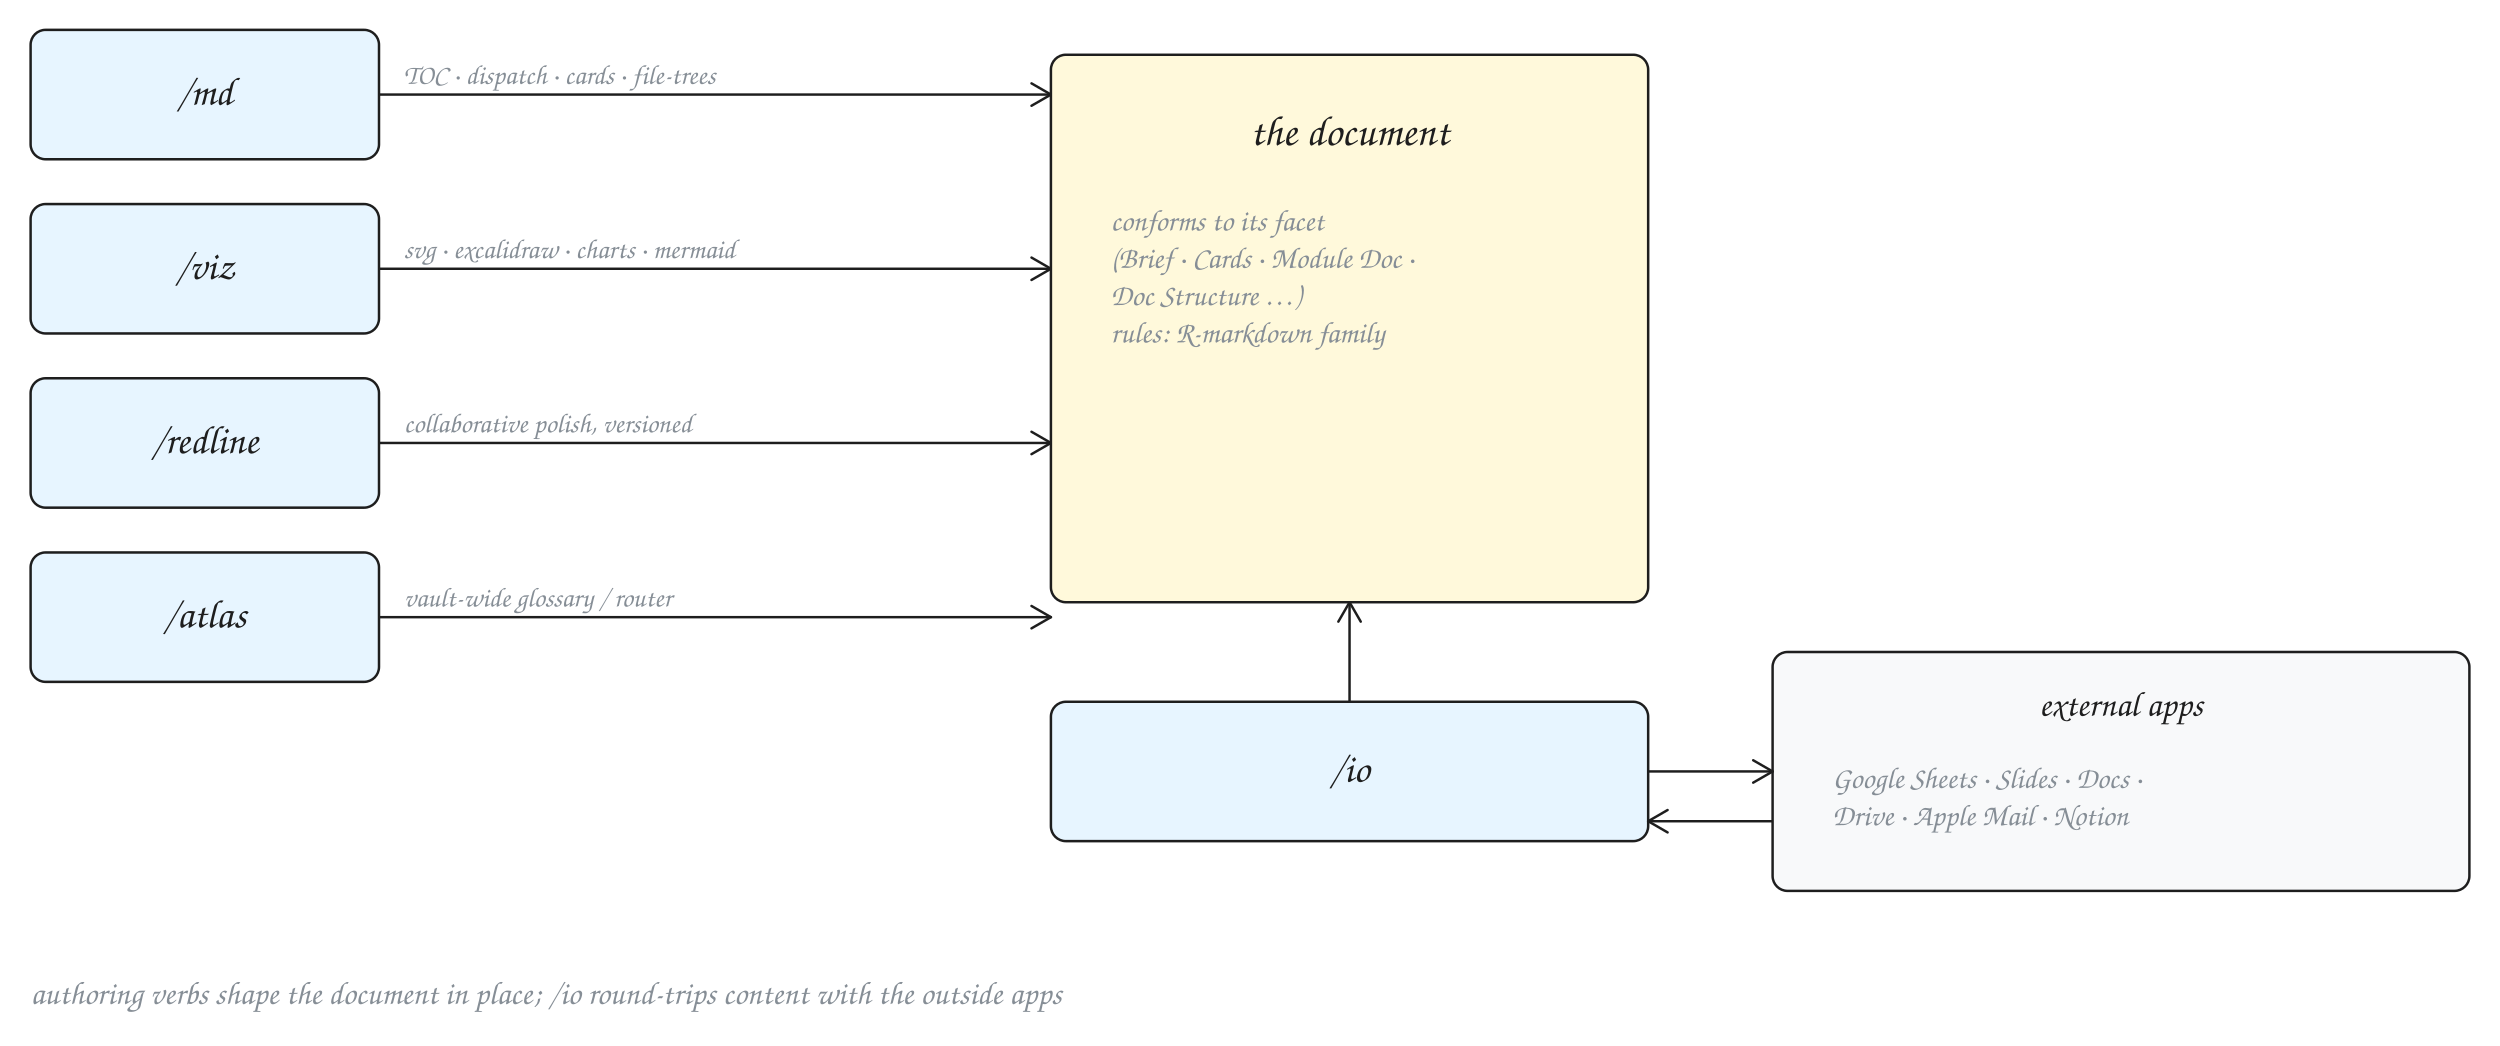
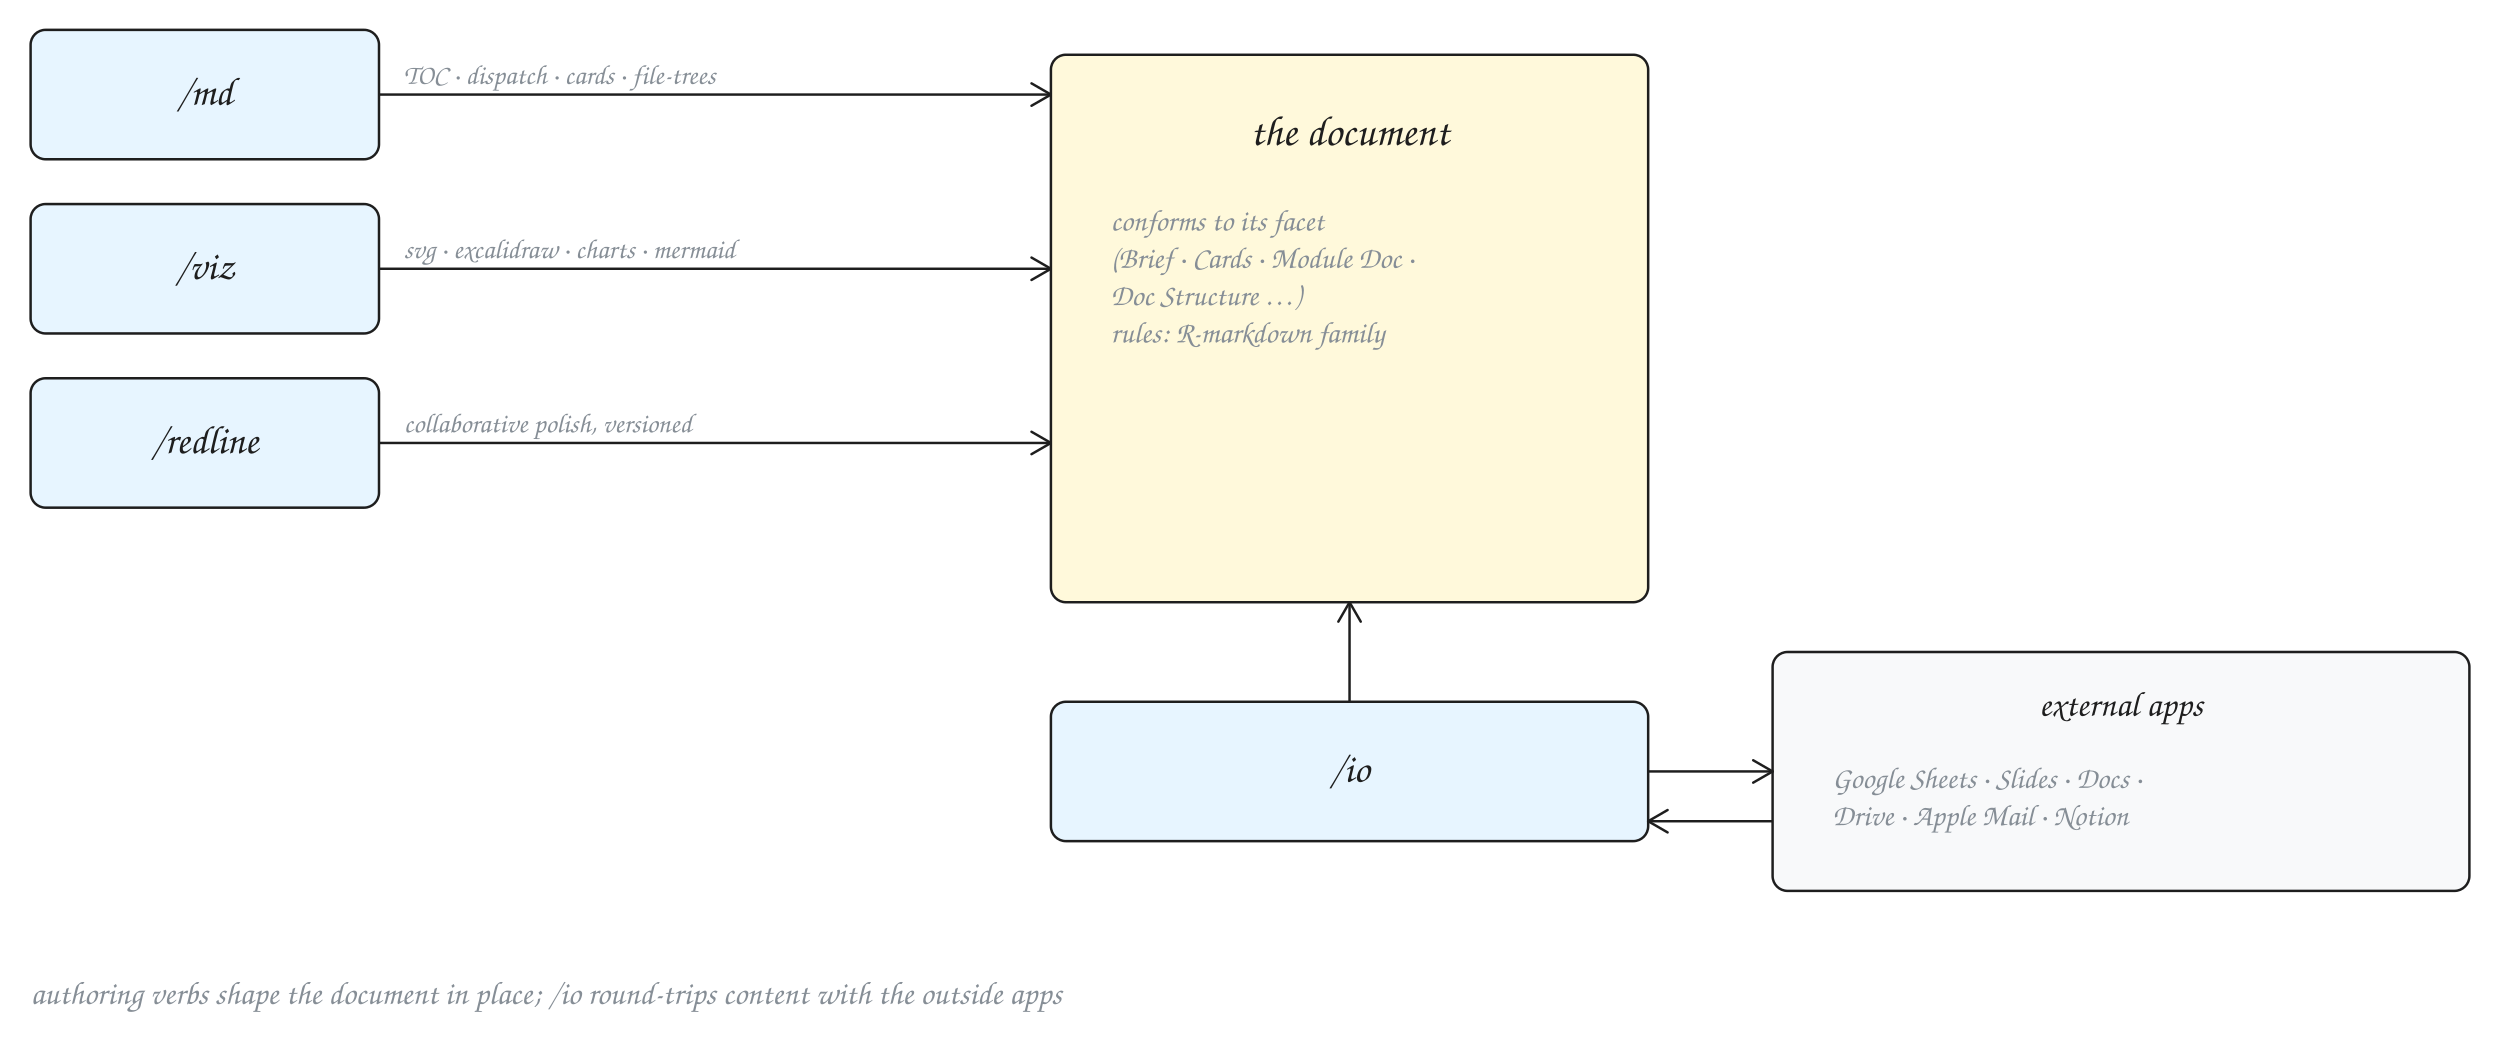
<svg xmlns="http://www.w3.org/2000/svg" viewBox="48 38 1004 420.25" width="2008" height="840" style="background:white">
  <rect x="60" y="50" width="140" height="52" fill="#e7f5ff" stroke="#1e1e1e" stroke-width="1" rx="6" />
  <text x="130.0" y="80.1" font-family="'Segoe Print', 'Comic Sans MS', cursive, sans-serif" font-size="16" fill="#1e1e1e" text-anchor="middle">/md</text>
  <text x="210.0" y="71.7" font-family="'Segoe Print', 'Comic Sans MS', cursive, sans-serif" font-size="11" fill="#868e96" text-anchor="start">TOC · dispatch · cards · file-trees</text>
  <path d="M 200.0 76.0 L 470.0 76.0" fill="none" stroke="#1e1e1e" stroke-width="1" stroke-linejoin="round" />
  <line x1="470.0" y1="76.0" x2="462.2" y2="80.5" stroke="#1e1e1e" stroke-width="1" stroke-linecap="round" />
  <line x1="470.0" y1="76.0" x2="462.2" y2="71.5" stroke="#1e1e1e" stroke-width="1" stroke-linecap="round" />
  <rect x="60" y="120" width="140" height="52" fill="#e7f5ff" stroke="#1e1e1e" stroke-width="1" rx="6" />
  <text x="130.0" y="150.1" font-family="'Segoe Print', 'Comic Sans MS', cursive, sans-serif" font-size="16" fill="#1e1e1e" text-anchor="middle">/viz</text>
  <text x="210.0" y="141.7" font-family="'Segoe Print', 'Comic Sans MS', cursive, sans-serif" font-size="11" fill="#868e96" text-anchor="start">svg · excalidraw · charts · mermaid</text>
  <path d="M 200.0 146.0 L 470.0 146.0" fill="none" stroke="#1e1e1e" stroke-width="1" stroke-linejoin="round" />
  <line x1="470.0" y1="146.0" x2="462.2" y2="150.5" stroke="#1e1e1e" stroke-width="1" stroke-linecap="round" />
  <line x1="470.0" y1="146.0" x2="462.2" y2="141.5" stroke="#1e1e1e" stroke-width="1" stroke-linecap="round" />
  <rect x="60" y="190" width="140" height="52" fill="#e7f5ff" stroke="#1e1e1e" stroke-width="1" rx="6" />
  <text x="130.0" y="220.1" font-family="'Segoe Print', 'Comic Sans MS', cursive, sans-serif" font-size="16" fill="#1e1e1e" text-anchor="middle">/redline</text>
  <text x="210.0" y="211.7" font-family="'Segoe Print', 'Comic Sans MS', cursive, sans-serif" font-size="11" fill="#868e96" text-anchor="start">collaborative polish, versioned</text>
  <path d="M 200.0 216.0 L 470.0 216.0" fill="none" stroke="#1e1e1e" stroke-width="1" stroke-linejoin="round" />
  <line x1="470.0" y1="216.0" x2="462.2" y2="220.5" stroke="#1e1e1e" stroke-width="1" stroke-linecap="round" />
  <line x1="470.0" y1="216.0" x2="462.2" y2="211.5" stroke="#1e1e1e" stroke-width="1" stroke-linecap="round" />
-   <rect x="60" y="260" width="140" height="52" fill="#e7f5ff" stroke="#1e1e1e" stroke-width="1" rx="6" />
-   <text x="130.0" y="290.1" font-family="'Segoe Print', 'Comic Sans MS', cursive, sans-serif" font-size="16" fill="#1e1e1e" text-anchor="middle">/atlas</text>
-   <text x="210.0" y="281.7" font-family="'Segoe Print', 'Comic Sans MS', cursive, sans-serif" font-size="11" fill="#868e96" text-anchor="start">vault-wide glossary / router</text>
-   <path d="M 200.0 286.0 L 470.0 286.0" fill="none" stroke="#1e1e1e" stroke-width="1" stroke-linejoin="round" />
-   <line x1="470.0" y1="286.0" x2="462.2" y2="290.5" stroke="#1e1e1e" stroke-width="1" stroke-linecap="round" />
-   <line x1="470.0" y1="286.0" x2="462.2" y2="281.5" stroke="#1e1e1e" stroke-width="1" stroke-linecap="round" />
  <rect x="470" y="60" width="240" height="220" fill="#fff9db" stroke="#1e1e1e" stroke-width="1" rx="6" />
  <text x="590.0" y="96.3" font-family="'Segoe Print', 'Comic Sans MS', cursive, sans-serif" font-size="17" fill="#1e1e1e" text-anchor="middle">the document</text>
  <text font-family="'Segoe Print', 'Comic Sans MS', cursive, sans-serif" font-size="12" fill="#868e96" text-anchor="start">
    <tspan x="494.0" y="130.6">conforms to its facet</tspan>
    <tspan x="494.0" y="145.6">(Brief · Cards · Module Doc ·</tspan>
    <tspan x="494.0" y="160.6">Doc Structure …)</tspan>
    <tspan x="494.0" y="175.6">rules: R-markdown family</tspan>
  </text>
  <rect x="470" y="320" width="240" height="56" fill="#e7f5ff" stroke="#1e1e1e" stroke-width="1" rx="6" />
  <text x="590.0" y="352.1" font-family="'Segoe Print', 'Comic Sans MS', cursive, sans-serif" font-size="16" fill="#1e1e1e" text-anchor="middle">/io</text>
  <path d="M 590.0 320.0 L 590.0 280.0" fill="none" stroke="#1e1e1e" stroke-width="1" stroke-linejoin="round" />
  <line x1="590.0" y1="280.0" x2="594.5" y2="287.8" stroke="#1e1e1e" stroke-width="1" stroke-linecap="round" />
  <line x1="590.0" y1="280.0" x2="585.5" y2="287.8" stroke="#1e1e1e" stroke-width="1" stroke-linecap="round" />
  <rect x="760" y="300" width="280" height="96" fill="#f8f9fa" stroke="#1e1e1e" stroke-width="1" rx="6" />
  <text x="900.0" y="325.6" font-family="'Segoe Print', 'Comic Sans MS', cursive, sans-serif" font-size="14" fill="#1e1e1e" text-anchor="middle">external apps</text>
  <text font-family="'Segoe Print', 'Comic Sans MS', cursive, sans-serif" font-size="12" fill="#868e96" text-anchor="start">
    <tspan x="784.0" y="354.6">Google Sheets · Slides · Docs ·</tspan>
    <tspan x="784.0" y="369.6">Drive · Apple Mail · Notion</tspan>
  </text>
  <path d="M 710.0 348.0 L 760.0 348.0" fill="none" stroke="#1e1e1e" stroke-width="1" stroke-linejoin="round" />
  <line x1="760.0" y1="348.0" x2="752.2" y2="352.5" stroke="#1e1e1e" stroke-width="1" stroke-linecap="round" />
  <line x1="760.0" y1="348.0" x2="752.2" y2="343.5" stroke="#1e1e1e" stroke-width="1" stroke-linecap="round" />
  <path d="M 760.0 368.0 L 710.0 368.0" fill="none" stroke="#1e1e1e" stroke-width="1" stroke-linejoin="round" />
  <line x1="710.0" y1="368.0" x2="717.8" y2="363.5" stroke="#1e1e1e" stroke-width="1" stroke-linecap="round" />
  <line x1="710.0" y1="368.0" x2="717.8" y2="372.5" stroke="#1e1e1e" stroke-width="1" stroke-linecap="round" />
  <text x="60.0" y="441.4" font-family="'Segoe Print', 'Comic Sans MS', cursive, sans-serif" font-size="13" fill="#868e96" text-anchor="start">authoring verbs shape the document in place;  /io round-trips content with the outside apps</text>
</svg>
